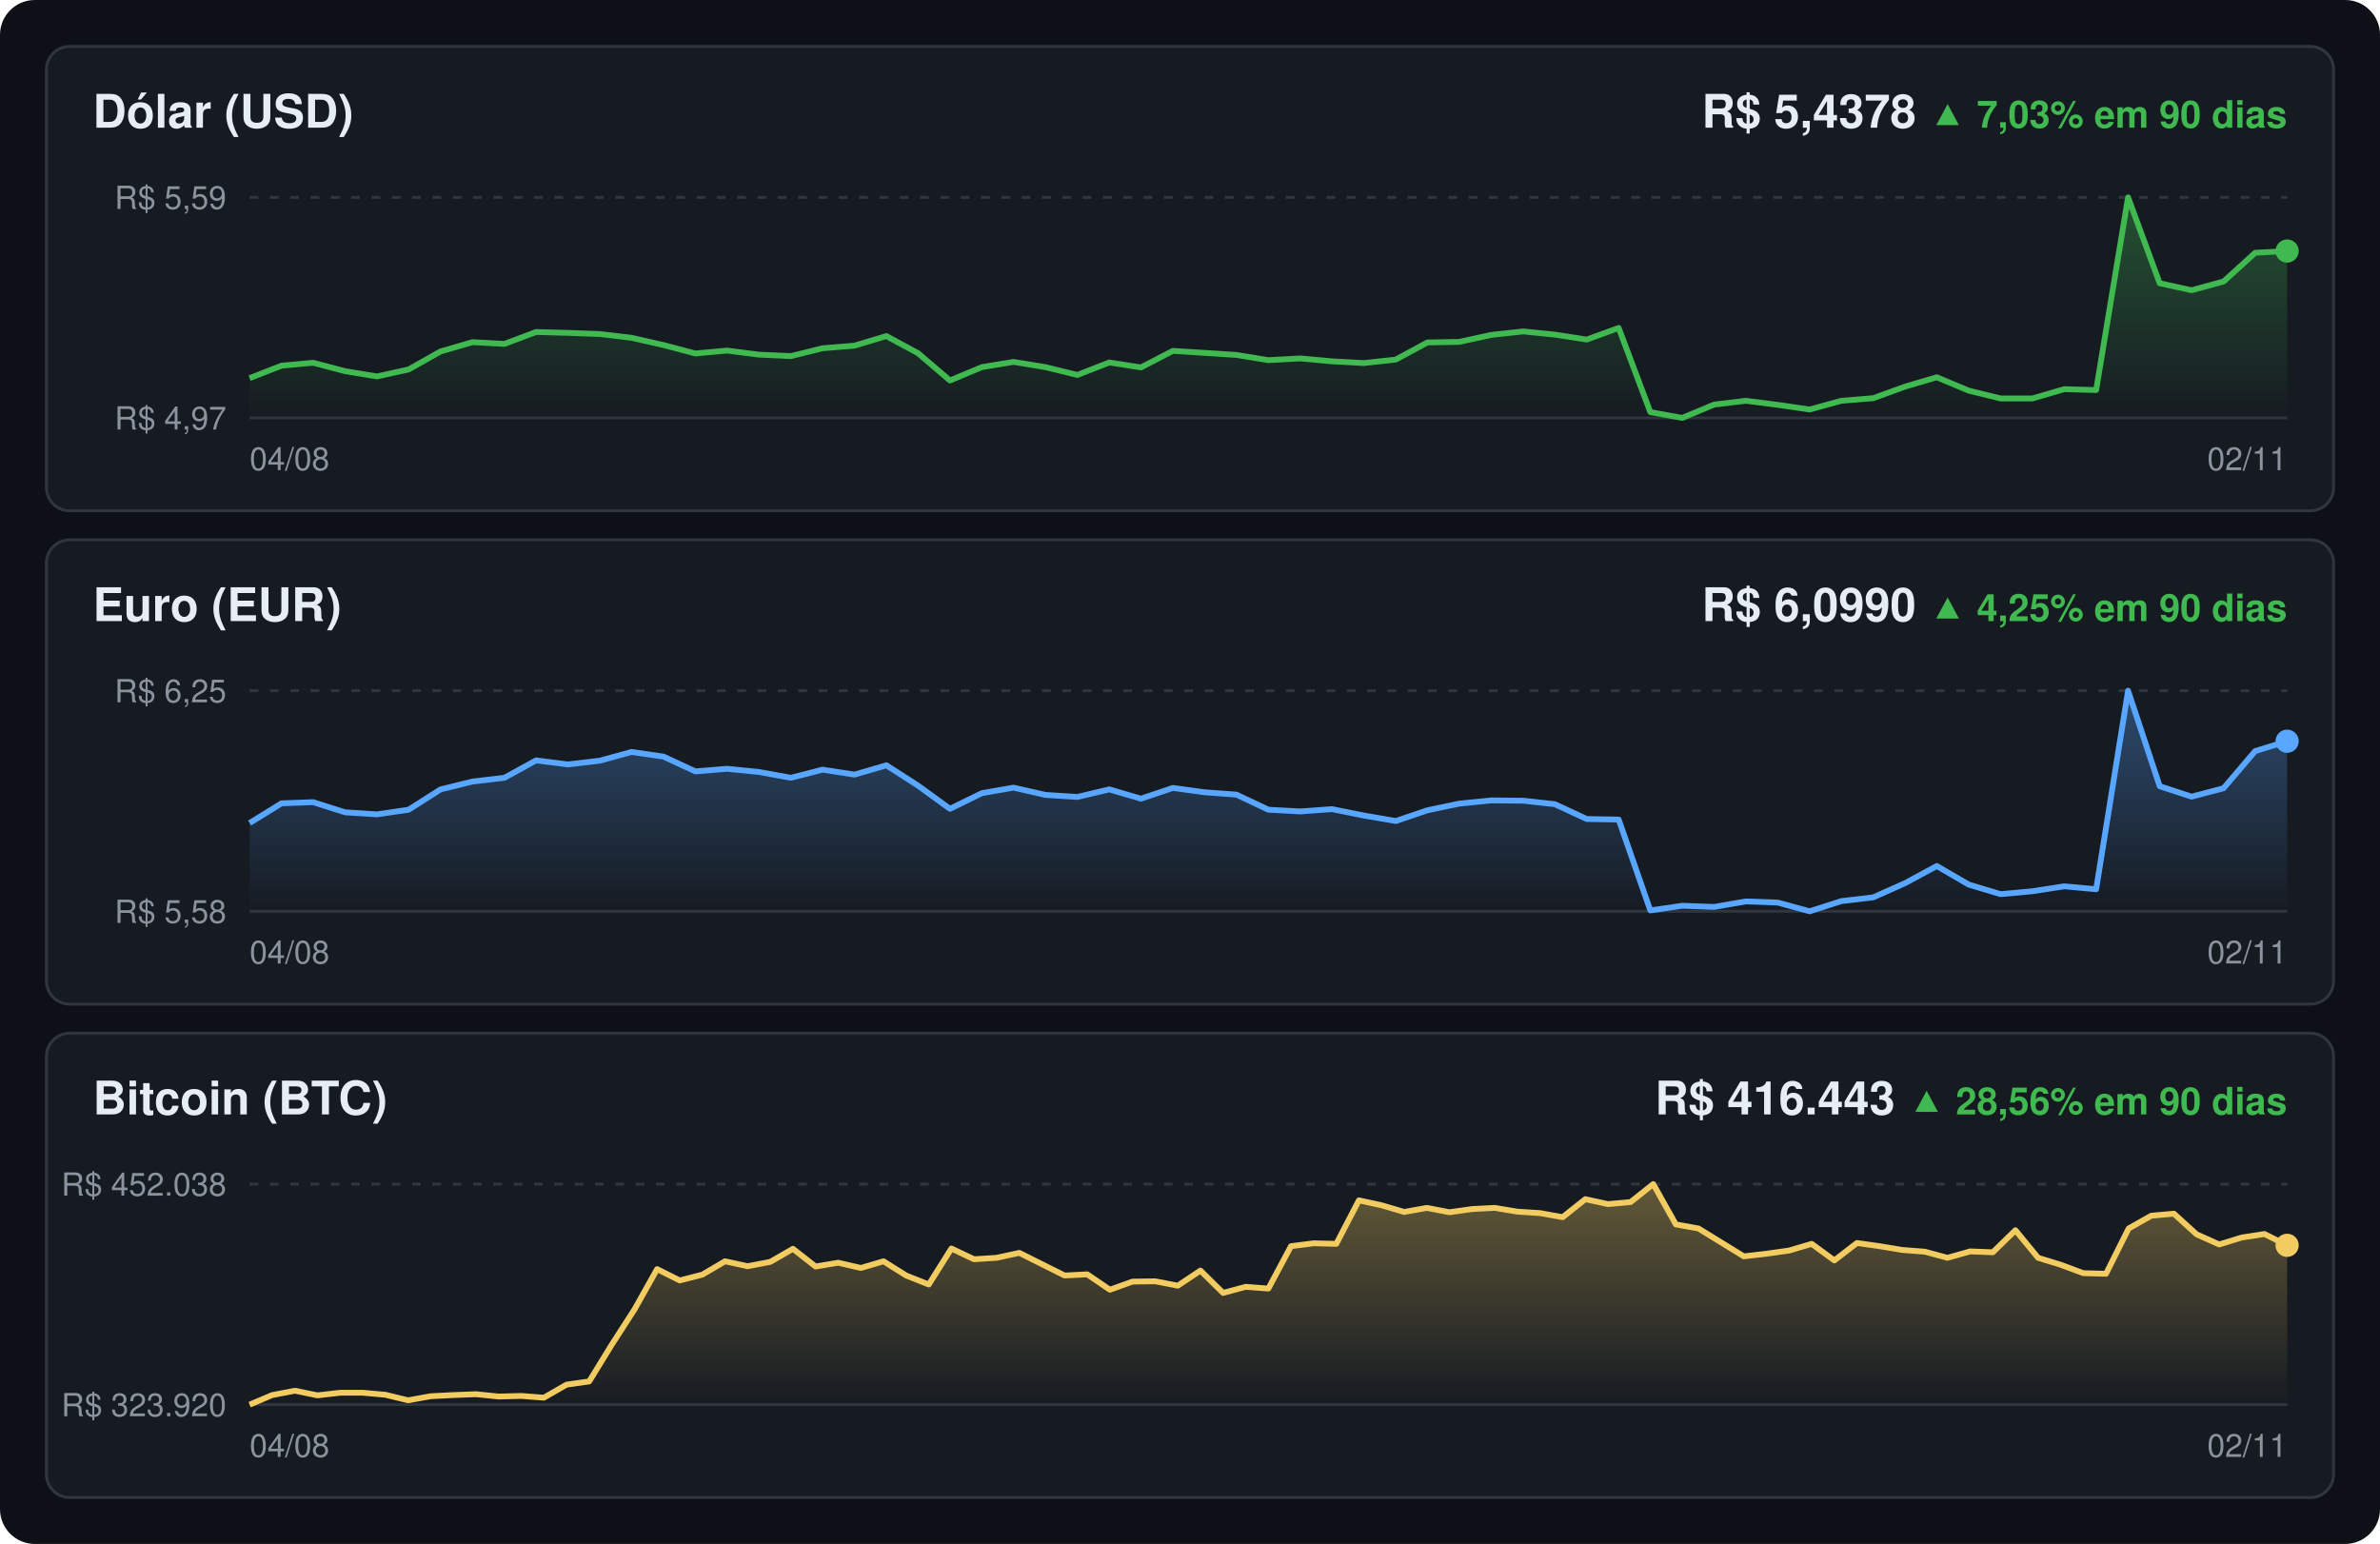
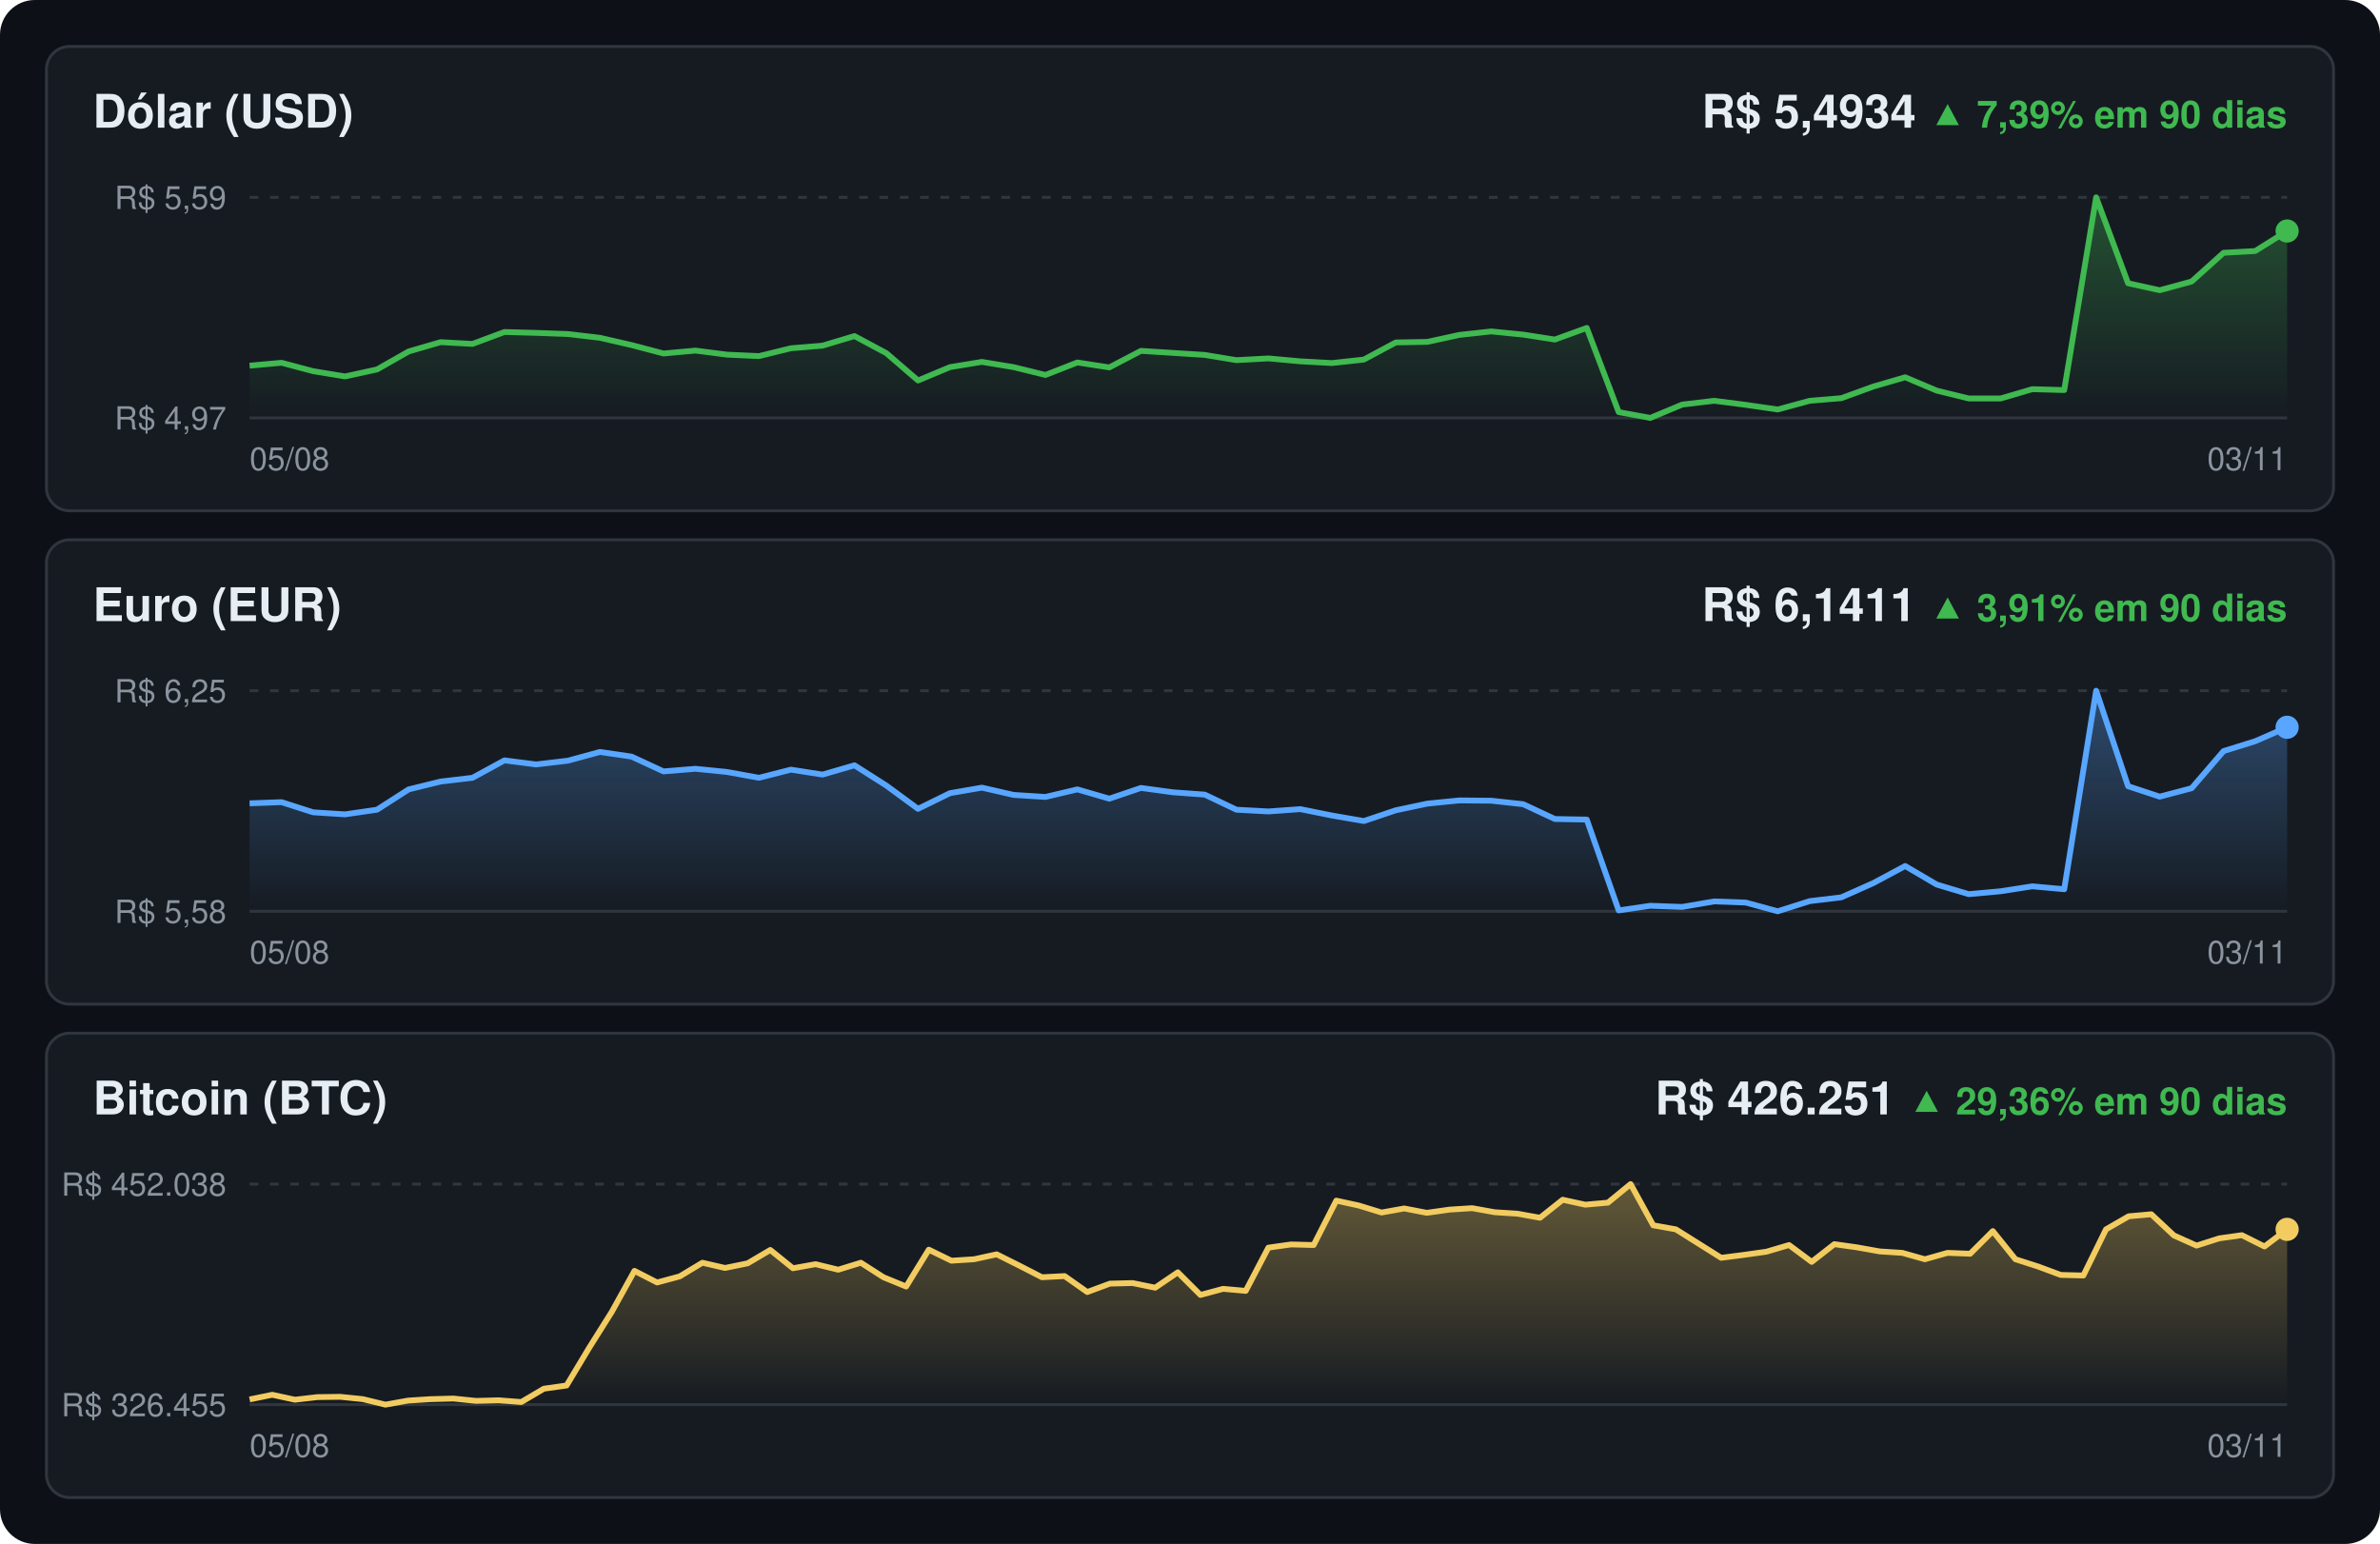
<svg xmlns="http://www.w3.org/2000/svg" viewBox="0 0 820 532" width="820" height="532">
  <defs>
    <linearGradient id="grad-usd" x1="0" y1="0" x2="0" y2="1">
      <stop offset="0" stop-color="#3fb950" stop-opacity=".35" />
      <stop offset="1" stop-color="#3fb950" stop-opacity="0" />
    </linearGradient>
    <linearGradient id="grad-eur" x1="0" y1="0" x2="0" y2="1">
      <stop offset="0" stop-color="#58a6ff" stop-opacity=".35" />
      <stop offset="1" stop-color="#58a6ff" stop-opacity="0" />
    </linearGradient>
    <linearGradient id="grad-btc" x1="0" y1="0" x2="0" y2="1">
      <stop offset="0" stop-color="#f2cc60" stop-opacity=".35" />
      <stop offset="1" stop-color="#f2cc60" stop-opacity="0" />
    </linearGradient>
  </defs>
  <style>
text{font-family:-apple-system,BlinkMacSystemFont,'Segoe UI',Helvetica,Arial,sans-serif;fill:#e6edf3}
.titulo{font-size:16px;font-weight:600}
.eixo{font-size:11px;fill:#8b949e}
</style>
  <rect width="820" height="532" rx="12" fill="#0d1117" />
  <g>
    <rect x="16" y="16" width="788" height="160" rx="8" fill="#161b22" stroke="#30363d" />
    <text x="32" y="44" class="titulo">Dólar (USD)</text>
-     <text x="788" y="44" class="titulo" text-anchor="end">R$ 5,4378
-     <tspan fill="#3fb950" font-size="13"> ▲ 7,03% em 90 dias</tspan>
+     <text x="788" y="44" class="titulo" text-anchor="end">R$ 5,4934
+     <tspan fill="#3fb950" font-size="13"> ▲ 7,39% em 90 dias</tspan>
    </text>
    <text x="78" y="72" class="eixo" text-anchor="end">R$ 5,59</text>
    <text x="78" y="148" class="eixo" text-anchor="end">R$ 4,97</text>
    <line x1="86" y1="68" x2="788" y2="68" stroke="#30363d" stroke-dasharray="3 4" />
    <line x1="86" y1="144" x2="788" y2="144" stroke="#30363d" />
-     <path d="M86.0,144 L86.0,130.3 L97.0,126.0 L107.9,125.0 L118.9,127.9 L129.9,129.7 L140.8,127.3 L151.8,121.1 L162.8,117.9 L173.8,118.5 L184.7,114.4 L195.7,114.7 L206.7,115.1 L217.6,116.4 L228.6,118.9 L239.6,121.8 L250.5,120.8 L261.5,122.2 L272.5,122.7 L283.4,120.0 L294.4,119.1 L305.4,115.8 L316.3,121.7 L327.3,131.1 L338.3,126.5 L349.2,124.7 L360.2,126.5 L371.2,129.2 L382.2,124.9 L393.1,126.6 L404.1,120.9 L415.1,121.6 L426.0,122.3 L437.0,124.1 L448.0,123.5 L458.9,124.5 L469.9,125.1 L480.9,123.9 L491.8,118.0 L502.8,117.8 L513.8,115.4 L524.8,114.2 L535.7,115.3 L546.7,117.0 L557.7,113.0 L568.6,142.0 L579.6,144.0 L590.6,139.4 L601.5,138.1 L612.5,139.5 L623.5,141.1 L634.4,138.1 L645.4,137.2 L656.4,133.2 L667.3,130.0 L678.3,134.6 L689.3,137.3 L700.2,137.3 L711.2,134.1 L722.2,134.4 L733.2,68.0 L744.1,97.6 L755.1,100.0 L766.1,97.0 L777.0,87.1 L788.0,86.5 L788.0,144 Z" fill="url(#grad-usd)" />
-     <polyline points="86.0,130.3 97.0,126.0 107.9,125.0 118.9,127.9 129.9,129.7 140.8,127.3 151.8,121.1 162.8,117.9 173.8,118.5 184.7,114.4 195.7,114.7 206.7,115.1 217.6,116.4 228.6,118.9 239.6,121.8 250.5,120.8 261.5,122.2 272.5,122.7 283.4,120.0 294.4,119.1 305.4,115.8 316.3,121.7 327.3,131.1 338.3,126.5 349.2,124.7 360.2,126.5 371.2,129.2 382.2,124.9 393.1,126.6 404.1,120.9 415.1,121.6 426.0,122.3 437.0,124.1 448.0,123.5 458.9,124.5 469.9,125.1 480.9,123.9 491.8,118.0 502.8,117.8 513.8,115.4 524.8,114.2 535.7,115.3 546.7,117.0 557.7,113.0 568.6,142.0 579.6,144.0 590.6,139.4 601.5,138.1 612.5,139.5 623.5,141.1 634.4,138.1 645.4,137.2 656.4,133.2 667.3,130.0 678.3,134.6 689.3,137.3 700.2,137.3 711.2,134.1 722.2,134.4 733.2,68.0 744.1,97.6 755.1,100.0 766.1,97.0 777.0,87.1 788.0,86.5" fill="none" stroke="#3fb950" stroke-width="2" stroke-linejoin="round" />
-     <circle cx="788.0" cy="86.5" r="4" fill="#3fb950">
+     <path d="M86.0,144 L86.0,126.0 L97.0,125.0 L107.9,127.9 L118.9,129.7 L129.9,127.3 L140.8,121.1 L151.8,117.9 L162.8,118.5 L173.8,114.4 L184.7,114.7 L195.7,115.1 L206.7,116.4 L217.6,118.9 L228.6,121.8 L239.6,120.8 L250.5,122.2 L261.5,122.7 L272.5,120.0 L283.4,119.1 L294.4,115.8 L305.4,121.7 L316.3,131.1 L327.3,126.5 L338.3,124.7 L349.2,126.5 L360.2,129.2 L371.2,124.9 L382.2,126.6 L393.1,120.9 L404.1,121.6 L415.1,122.3 L426.0,124.1 L437.0,123.5 L448.0,124.5 L458.9,125.1 L469.9,123.9 L480.9,118.0 L491.8,117.8 L502.8,115.4 L513.8,114.2 L524.8,115.3 L535.7,117.0 L546.7,113.0 L557.7,142.0 L568.6,144.0 L579.6,139.4 L590.6,138.1 L601.5,139.5 L612.5,141.1 L623.5,138.1 L634.4,137.2 L645.4,133.2 L656.4,130.0 L667.3,134.6 L678.3,137.3 L689.3,137.3 L700.2,134.1 L711.2,134.4 L722.2,68.0 L733.2,97.6 L744.1,100.0 L755.1,97.0 L766.1,87.1 L777.0,86.5 L788.0,79.6 L788.0,144 Z" fill="url(#grad-usd)" />
+     <polyline points="86.0,126.0 97.0,125.0 107.9,127.9 118.9,129.7 129.9,127.3 140.8,121.1 151.8,117.9 162.8,118.5 173.8,114.4 184.7,114.7 195.7,115.1 206.7,116.4 217.6,118.9 228.6,121.8 239.6,120.8 250.5,122.2 261.5,122.7 272.5,120.0 283.4,119.1 294.4,115.8 305.4,121.7 316.3,131.1 327.3,126.5 338.3,124.7 349.2,126.5 360.2,129.2 371.2,124.9 382.2,126.6 393.1,120.9 404.1,121.6 415.1,122.3 426.0,124.1 437.0,123.5 448.0,124.5 458.9,125.1 469.9,123.9 480.9,118.0 491.8,117.8 502.8,115.4 513.8,114.2 524.8,115.3 535.7,117.0 546.7,113.0 557.7,142.0 568.6,144.0 579.6,139.4 590.6,138.1 601.5,139.5 612.5,141.1 623.5,138.1 634.4,137.2 645.4,133.2 656.4,130.0 667.3,134.6 678.3,137.3 689.3,137.3 700.2,134.1 711.2,134.4 722.2,68.0 733.2,97.6 744.1,100.0 755.1,97.0 766.1,87.1 777.0,86.5 788.0,79.6" fill="none" stroke="#3fb950" stroke-width="2" stroke-linejoin="round" />
+     <circle cx="788.0" cy="79.6" r="4" fill="#3fb950">
      <animate attributeName="r" values="4;7;4" dur="2s" repeatCount="indefinite" />
    </circle>
-     <text x="86" y="162" class="eixo">04/08</text>
-     <text x="788" y="162" class="eixo" text-anchor="end">02/11</text>
+     <text x="86" y="162" class="eixo">05/08</text>
+     <text x="788" y="162" class="eixo" text-anchor="end">03/11</text>
  </g>
  <g>
    <rect x="16" y="186" width="788" height="160" rx="8" fill="#161b22" stroke="#30363d" />
    <text x="32" y="214" class="titulo">Euro (EUR)</text>
-     <text x="788" y="214" class="titulo" text-anchor="end">R$ 6,0990
-     <tspan fill="#3fb950" font-size="13"> ▲ 4,25% em 90 dias</tspan>
+     <text x="788" y="214" class="titulo" text-anchor="end">R$ 6,1411
+     <tspan fill="#3fb950" font-size="13"> ▲ 3,91% em 90 dias</tspan>
    </text>
    <text x="78" y="242" class="eixo" text-anchor="end">R$ 6,25</text>
    <text x="78" y="318" class="eixo" text-anchor="end">R$ 5,58</text>
    <line x1="86" y1="238" x2="788" y2="238" stroke="#30363d" stroke-dasharray="3 4" />
    <line x1="86" y1="314" x2="788" y2="314" stroke="#30363d" />
-     <path d="M86.0,314 L86.0,283.6 L97.0,276.8 L107.9,276.4 L118.9,279.9 L129.9,280.6 L140.8,279.0 L151.8,272.0 L162.8,269.3 L173.8,268.0 L184.7,262.0 L195.7,263.4 L206.7,262.1 L217.6,259.1 L228.6,260.7 L239.6,265.8 L250.5,264.9 L261.5,266.0 L272.5,268.0 L283.4,265.2 L294.4,266.9 L305.4,263.7 L316.3,270.7 L327.3,278.7 L338.3,273.3 L349.2,271.4 L360.2,273.9 L371.2,274.6 L382.2,272.0 L393.1,275.2 L404.1,271.5 L415.1,273.0 L426.0,273.8 L437.0,279.0 L448.0,279.6 L458.9,278.8 L469.9,281.0 L480.9,282.9 L491.8,279.2 L502.8,276.9 L513.8,275.8 L524.8,275.9 L535.7,277.1 L546.7,282.2 L557.7,282.4 L568.6,313.7 L579.6,312.1 L590.6,312.5 L601.5,310.6 L612.5,311.0 L623.5,314.0 L634.4,310.5 L645.4,309.2 L656.4,304.3 L667.3,298.4 L678.3,304.8 L689.3,308.1 L700.2,307.1 L711.2,305.4 L722.2,306.4 L733.2,238.0 L744.1,270.9 L755.1,274.5 L766.1,271.6 L777.0,258.8 L788.0,255.4 L788.0,314 Z" fill="url(#grad-eur)" />
-     <polyline points="86.0,283.6 97.0,276.8 107.9,276.4 118.9,279.9 129.9,280.6 140.8,279.0 151.8,272.0 162.8,269.3 173.8,268.0 184.7,262.0 195.7,263.4 206.7,262.1 217.6,259.1 228.6,260.7 239.6,265.8 250.5,264.9 261.5,266.0 272.5,268.0 283.4,265.2 294.4,266.9 305.4,263.7 316.3,270.7 327.3,278.7 338.3,273.3 349.2,271.4 360.2,273.9 371.2,274.6 382.2,272.0 393.1,275.2 404.1,271.5 415.1,273.0 426.0,273.8 437.0,279.0 448.0,279.6 458.9,278.8 469.9,281.0 480.9,282.9 491.8,279.2 502.8,276.9 513.8,275.8 524.8,275.9 535.7,277.1 546.7,282.2 557.7,282.4 568.6,313.7 579.6,312.1 590.6,312.5 601.5,310.6 612.5,311.0 623.5,314.0 634.4,310.5 645.4,309.2 656.4,304.3 667.3,298.4 678.3,304.8 689.3,308.1 700.2,307.1 711.2,305.4 722.2,306.4 733.2,238.0 744.1,270.9 755.1,274.5 766.1,271.6 777.0,258.8 788.0,255.4" fill="none" stroke="#58a6ff" stroke-width="2" stroke-linejoin="round" />
-     <circle cx="788.0" cy="255.4" r="4" fill="#58a6ff">
+     <path d="M86.0,314 L86.0,276.8 L97.0,276.4 L107.9,279.9 L118.9,280.6 L129.9,279.0 L140.8,272.0 L151.8,269.3 L162.8,268.0 L173.8,262.0 L184.7,263.4 L195.7,262.1 L206.7,259.1 L217.6,260.7 L228.6,265.8 L239.6,264.9 L250.5,266.0 L261.5,268.0 L272.5,265.2 L283.4,266.9 L294.4,263.7 L305.4,270.7 L316.3,278.7 L327.3,273.3 L338.3,271.4 L349.2,273.9 L360.2,274.6 L371.2,272.0 L382.2,275.2 L393.1,271.5 L404.1,273.0 L415.1,273.8 L426.0,279.0 L437.0,279.6 L448.0,278.8 L458.9,281.0 L469.9,282.9 L480.9,279.2 L491.8,276.9 L502.8,275.8 L513.8,275.9 L524.8,277.1 L535.7,282.2 L546.7,282.4 L557.7,313.7 L568.6,312.1 L579.6,312.5 L590.6,310.6 L601.5,311.0 L612.5,314.0 L623.5,310.5 L634.4,309.2 L645.4,304.3 L656.4,298.4 L667.3,304.8 L678.3,308.1 L689.3,307.1 L700.2,305.4 L711.2,306.4 L722.2,238.0 L733.2,270.9 L744.1,274.5 L755.1,271.6 L766.1,258.8 L777.0,255.4 L788.0,250.6 L788.0,314 Z" fill="url(#grad-eur)" />
+     <polyline points="86.0,276.8 97.0,276.4 107.9,279.9 118.9,280.6 129.9,279.0 140.8,272.0 151.8,269.3 162.8,268.0 173.8,262.0 184.7,263.4 195.7,262.1 206.7,259.1 217.6,260.7 228.6,265.8 239.6,264.9 250.5,266.0 261.5,268.0 272.5,265.2 283.4,266.9 294.4,263.7 305.4,270.7 316.3,278.7 327.3,273.3 338.3,271.4 349.2,273.9 360.2,274.6 371.2,272.0 382.2,275.2 393.1,271.5 404.1,273.0 415.1,273.8 426.0,279.0 437.0,279.6 448.0,278.8 458.9,281.0 469.9,282.9 480.9,279.2 491.8,276.9 502.8,275.8 513.8,275.9 524.8,277.1 535.7,282.2 546.7,282.4 557.7,313.7 568.6,312.1 579.6,312.5 590.6,310.6 601.5,311.0 612.5,314.0 623.5,310.5 634.4,309.2 645.4,304.3 656.4,298.4 667.3,304.8 678.3,308.1 689.3,307.1 700.2,305.4 711.2,306.4 722.2,238.0 733.2,270.9 744.1,274.5 755.1,271.6 766.1,258.8 777.0,255.4 788.0,250.6" fill="none" stroke="#58a6ff" stroke-width="2" stroke-linejoin="round" />
+     <circle cx="788.0" cy="250.6" r="4" fill="#58a6ff">
      <animate attributeName="r" values="4;7;4" dur="2s" repeatCount="indefinite" />
    </circle>
-     <text x="86" y="332" class="eixo">04/08</text>
-     <text x="788" y="332" class="eixo" text-anchor="end">02/11</text>
+     <text x="86" y="332" class="eixo">05/08</text>
+     <text x="788" y="332" class="eixo" text-anchor="end">03/11</text>
  </g>
  <g>
    <rect x="16" y="356" width="788" height="160" rx="8" fill="#161b22" stroke="#30363d" />
    <text x="32" y="384" class="titulo">Bitcoin (BTC)</text>
-     <text x="788" y="384" class="titulo" text-anchor="end">R$ 416.443
-     <tspan fill="#3fb950" font-size="13"> ▲ 28,56% em 90 dias</tspan>
+     <text x="788" y="384" class="titulo" text-anchor="end">R$ 426.251
+     <tspan fill="#3fb950" font-size="13"> ▲ 29,36% em 90 dias</tspan>
    </text>
    <text x="78" y="412" class="eixo" text-anchor="end">R$ 452.038</text>
-     <text x="78" y="488" class="eixo" text-anchor="end">R$ 323.920</text>
+     <text x="78" y="488" class="eixo" text-anchor="end">R$ 326.455</text>
    <line x1="86" y1="408" x2="788" y2="408" stroke="#30363d" stroke-dasharray="3 4" />
    <line x1="86" y1="484" x2="788" y2="484" stroke="#30363d" />
-     <path d="M86.0,484 L86.0,484.0 L93.8,480.7 L101.6,479.2 L109.4,480.8 L117.2,479.9 L125.0,479.9 L132.8,480.6 L140.6,482.5 L148.4,481.1 L156.2,480.7 L164.0,480.4 L171.8,481.2 L179.6,481.0 L187.4,481.6 L195.2,477.1 L203.0,476.0 L210.8,463.3 L218.6,451.2 L226.4,437.3 L234.2,441.2 L242.0,439.2 L249.8,434.6 L257.6,436.3 L265.4,434.8 L273.2,430.3 L281.0,436.4 L288.8,435.1 L296.6,436.9 L304.4,434.6 L312.2,439.5 L320.0,442.6 L327.8,430.2 L335.6,433.9 L343.4,433.4 L351.2,431.7 L359.0,435.6 L366.8,439.5 L374.6,439.1 L382.4,444.4 L390.2,441.6 L398.0,441.5 L405.8,443.0 L413.6,437.8 L421.4,445.5 L429.2,443.4 L437.0,444.0 L444.8,429.4 L452.6,428.4 L460.4,428.6 L468.2,413.6 L476.0,415.3 L483.8,417.6 L491.6,416.2 L499.4,417.7 L507.2,416.6 L515.0,416.2 L522.8,417.5 L530.6,418.0 L538.4,419.4 L546.2,413.2 L554.0,414.9 L561.8,414.2 L569.6,408.0 L577.4,421.9 L585.2,423.3 L593.0,428.1 L600.8,432.9 L608.6,432.0 L616.4,430.9 L624.2,428.6 L632.0,434.3 L639.8,428.3 L647.6,429.4 L655.4,430.7 L663.2,431.3 L671.0,433.4 L678.8,431.2 L686.6,431.5 L694.4,423.9 L702.2,433.4 L710.0,435.8 L717.8,438.7 L725.6,438.9 L733.4,423.3 L741.2,418.9 L749.0,418.2 L756.8,425.3 L764.6,428.8 L772.4,426.4 L780.2,425.2 L788.0,429.1 L788.0,484 Z" fill="url(#grad-btc)" />
-     <polyline points="86.0,484.0 93.8,480.7 101.6,479.2 109.4,480.8 117.2,479.9 125.0,479.9 132.8,480.6 140.6,482.5 148.4,481.1 156.2,480.7 164.0,480.4 171.8,481.2 179.6,481.0 187.4,481.6 195.2,477.1 203.0,476.0 210.8,463.3 218.6,451.2 226.4,437.3 234.2,441.2 242.0,439.2 249.8,434.6 257.6,436.3 265.4,434.8 273.2,430.3 281.0,436.4 288.8,435.1 296.6,436.9 304.4,434.6 312.2,439.5 320.0,442.6 327.8,430.2 335.6,433.9 343.4,433.4 351.2,431.7 359.0,435.6 366.8,439.5 374.6,439.1 382.4,444.4 390.2,441.6 398.0,441.5 405.8,443.0 413.6,437.8 421.4,445.5 429.2,443.4 437.0,444.0 444.8,429.4 452.6,428.4 460.4,428.6 468.2,413.6 476.0,415.3 483.8,417.6 491.6,416.2 499.4,417.7 507.2,416.6 515.0,416.2 522.8,417.5 530.6,418.0 538.4,419.4 546.2,413.2 554.0,414.9 561.8,414.2 569.6,408.0 577.4,421.9 585.2,423.3 593.0,428.1 600.8,432.9 608.6,432.0 616.4,430.9 624.2,428.6 632.0,434.3 639.8,428.3 647.6,429.4 655.4,430.7 663.2,431.3 671.0,433.4 678.8,431.2 686.6,431.5 694.4,423.9 702.2,433.4 710.0,435.8 717.8,438.7 725.6,438.9 733.4,423.3 741.2,418.9 749.0,418.2 756.8,425.3 764.6,428.8 772.4,426.4 780.2,425.2 788.0,429.1" fill="none" stroke="#f2cc60" stroke-width="2" stroke-linejoin="round" />
-     <circle cx="788.0" cy="429.1" r="4" fill="#f2cc60">
+     <path d="M86.0,484 L86.0,482.2 L93.8,480.6 L101.6,482.3 L109.4,481.4 L117.2,481.3 L125.0,482.1 L132.8,484.0 L140.6,482.6 L148.4,482.1 L156.2,481.9 L164.0,482.7 L171.8,482.5 L179.6,483.1 L187.4,478.5 L195.2,477.4 L203.0,464.4 L210.8,452.0 L218.6,437.9 L226.4,441.9 L234.2,439.8 L242.0,435.1 L249.8,436.9 L257.6,435.3 L265.4,430.7 L273.2,437.0 L281.0,435.6 L288.8,437.5 L296.6,435.1 L304.4,440.1 L312.2,443.3 L320.0,430.6 L327.8,434.4 L335.6,433.9 L343.4,432.2 L351.2,436.1 L359.0,440.1 L366.8,439.7 L374.6,445.2 L382.4,442.3 L390.2,442.1 L398.0,443.7 L405.8,438.4 L413.6,446.2 L421.4,444.1 L429.2,444.8 L437.0,429.9 L444.8,428.8 L452.6,429.0 L460.4,413.7 L468.2,415.4 L476.0,417.8 L483.8,416.4 L491.6,417.9 L499.4,416.8 L507.2,416.3 L515.0,417.7 L522.8,418.2 L530.6,419.6 L538.4,413.4 L546.2,415.1 L554.0,414.4 L561.8,408.0 L569.6,422.2 L577.4,423.6 L585.2,428.5 L593.0,433.4 L600.8,432.4 L608.6,431.3 L616.4,429.0 L624.2,434.8 L632.0,428.7 L639.8,429.8 L647.6,431.2 L655.4,431.7 L663.2,433.9 L671.0,431.7 L678.8,432.0 L686.6,424.2 L694.4,433.9 L702.2,436.4 L710.0,439.3 L717.8,439.5 L725.6,423.6 L733.4,419.1 L741.2,418.4 L749.0,425.7 L756.8,429.2 L764.6,426.7 L772.4,425.6 L780.2,429.5 L788.0,423.6 L788.0,484 Z" fill="url(#grad-btc)" />
+     <polyline points="86.0,482.2 93.8,480.6 101.6,482.3 109.4,481.4 117.2,481.3 125.0,482.1 132.8,484.0 140.6,482.6 148.4,482.1 156.2,481.9 164.0,482.7 171.8,482.5 179.6,483.1 187.4,478.5 195.2,477.4 203.0,464.4 210.8,452.0 218.6,437.9 226.4,441.9 234.2,439.8 242.0,435.1 249.8,436.9 257.6,435.3 265.4,430.7 273.2,437.0 281.0,435.6 288.8,437.5 296.6,435.1 304.4,440.1 312.2,443.3 320.0,430.6 327.8,434.4 335.6,433.9 343.4,432.2 351.2,436.1 359.0,440.1 366.8,439.7 374.6,445.2 382.4,442.3 390.2,442.1 398.0,443.7 405.8,438.4 413.6,446.2 421.4,444.1 429.2,444.8 437.0,429.9 444.8,428.8 452.6,429.0 460.4,413.7 468.2,415.4 476.0,417.8 483.8,416.4 491.6,417.9 499.4,416.8 507.2,416.3 515.0,417.7 522.8,418.2 530.6,419.6 538.4,413.4 546.2,415.1 554.0,414.4 561.8,408.0 569.6,422.2 577.4,423.6 585.2,428.5 593.0,433.4 600.8,432.4 608.6,431.3 616.4,429.0 624.2,434.8 632.0,428.7 639.8,429.8 647.6,431.2 655.4,431.7 663.2,433.9 671.0,431.7 678.8,432.0 686.6,424.2 694.4,433.9 702.2,436.4 710.0,439.3 717.8,439.5 725.6,423.6 733.4,419.1 741.2,418.4 749.0,425.7 756.8,429.2 764.6,426.7 772.4,425.6 780.2,429.5 788.0,423.6" fill="none" stroke="#f2cc60" stroke-width="2" stroke-linejoin="round" />
+     <circle cx="788.0" cy="423.6" r="4" fill="#f2cc60">
      <animate attributeName="r" values="4;7;4" dur="2s" repeatCount="indefinite" />
    </circle>
-     <text x="86" y="502" class="eixo">04/08</text>
-     <text x="788" y="502" class="eixo" text-anchor="end">02/11</text>
+     <text x="86" y="502" class="eixo">05/08</text>
+     <text x="788" y="502" class="eixo" text-anchor="end">03/11</text>
  </g>
</svg>
